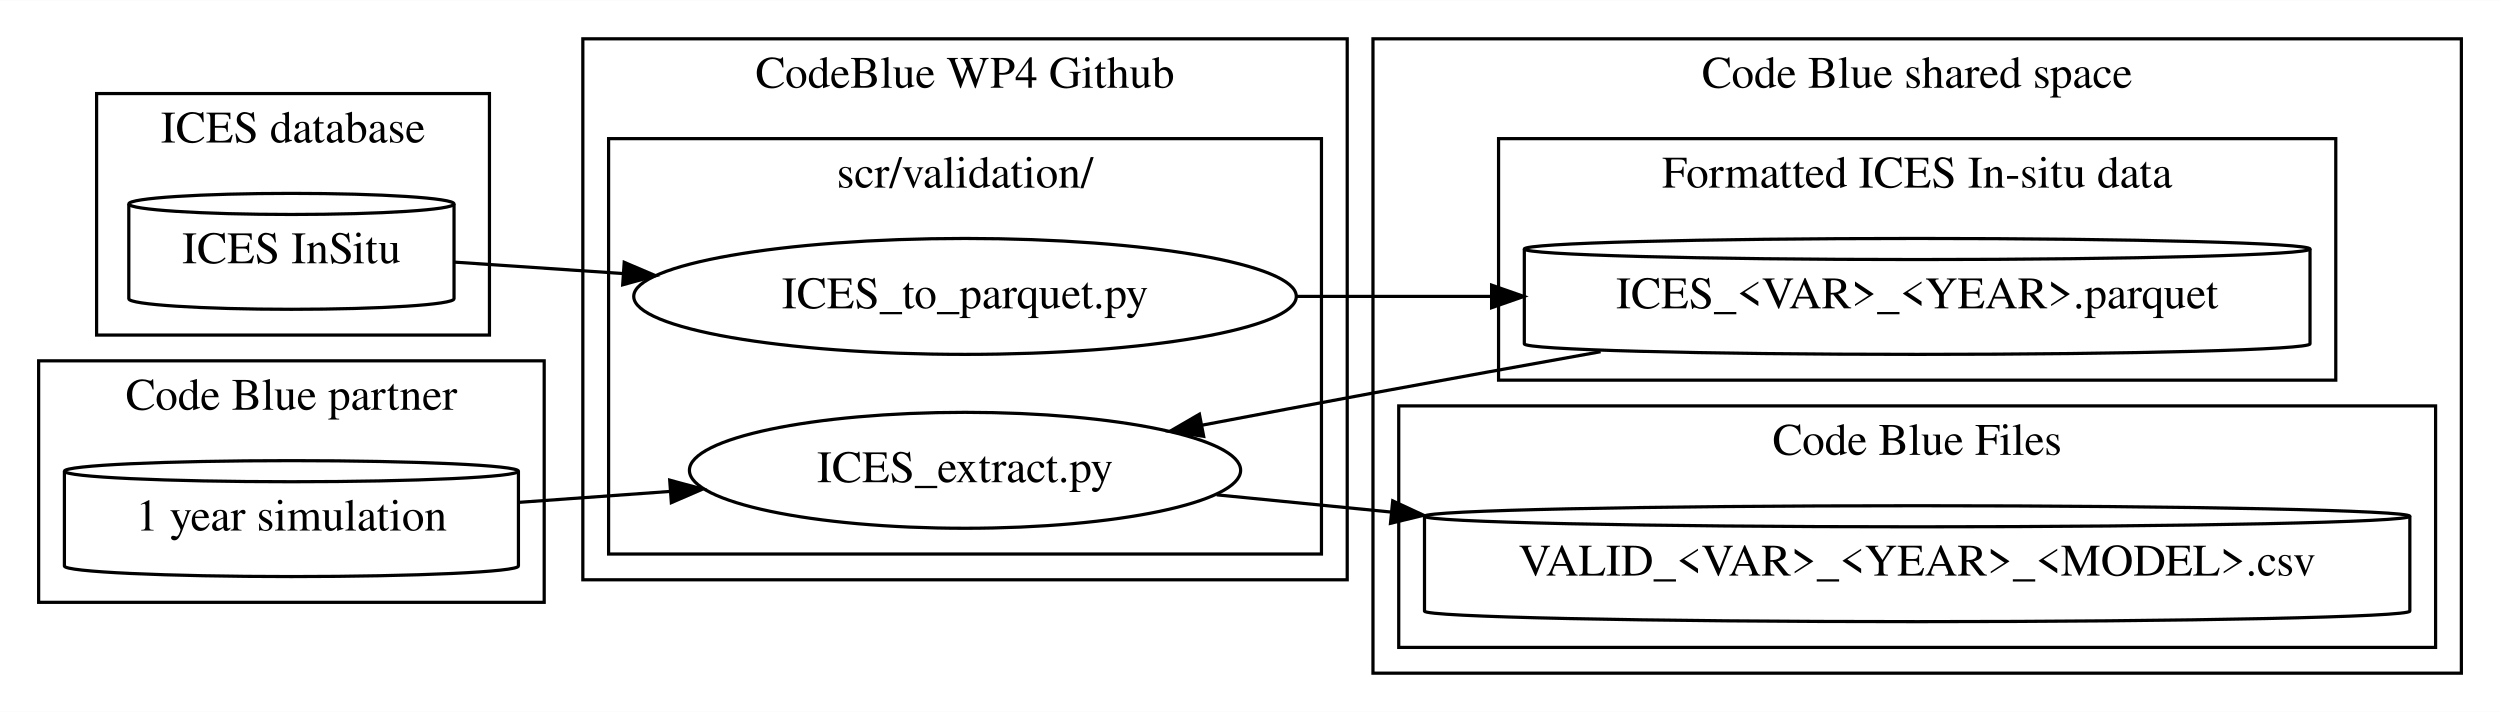
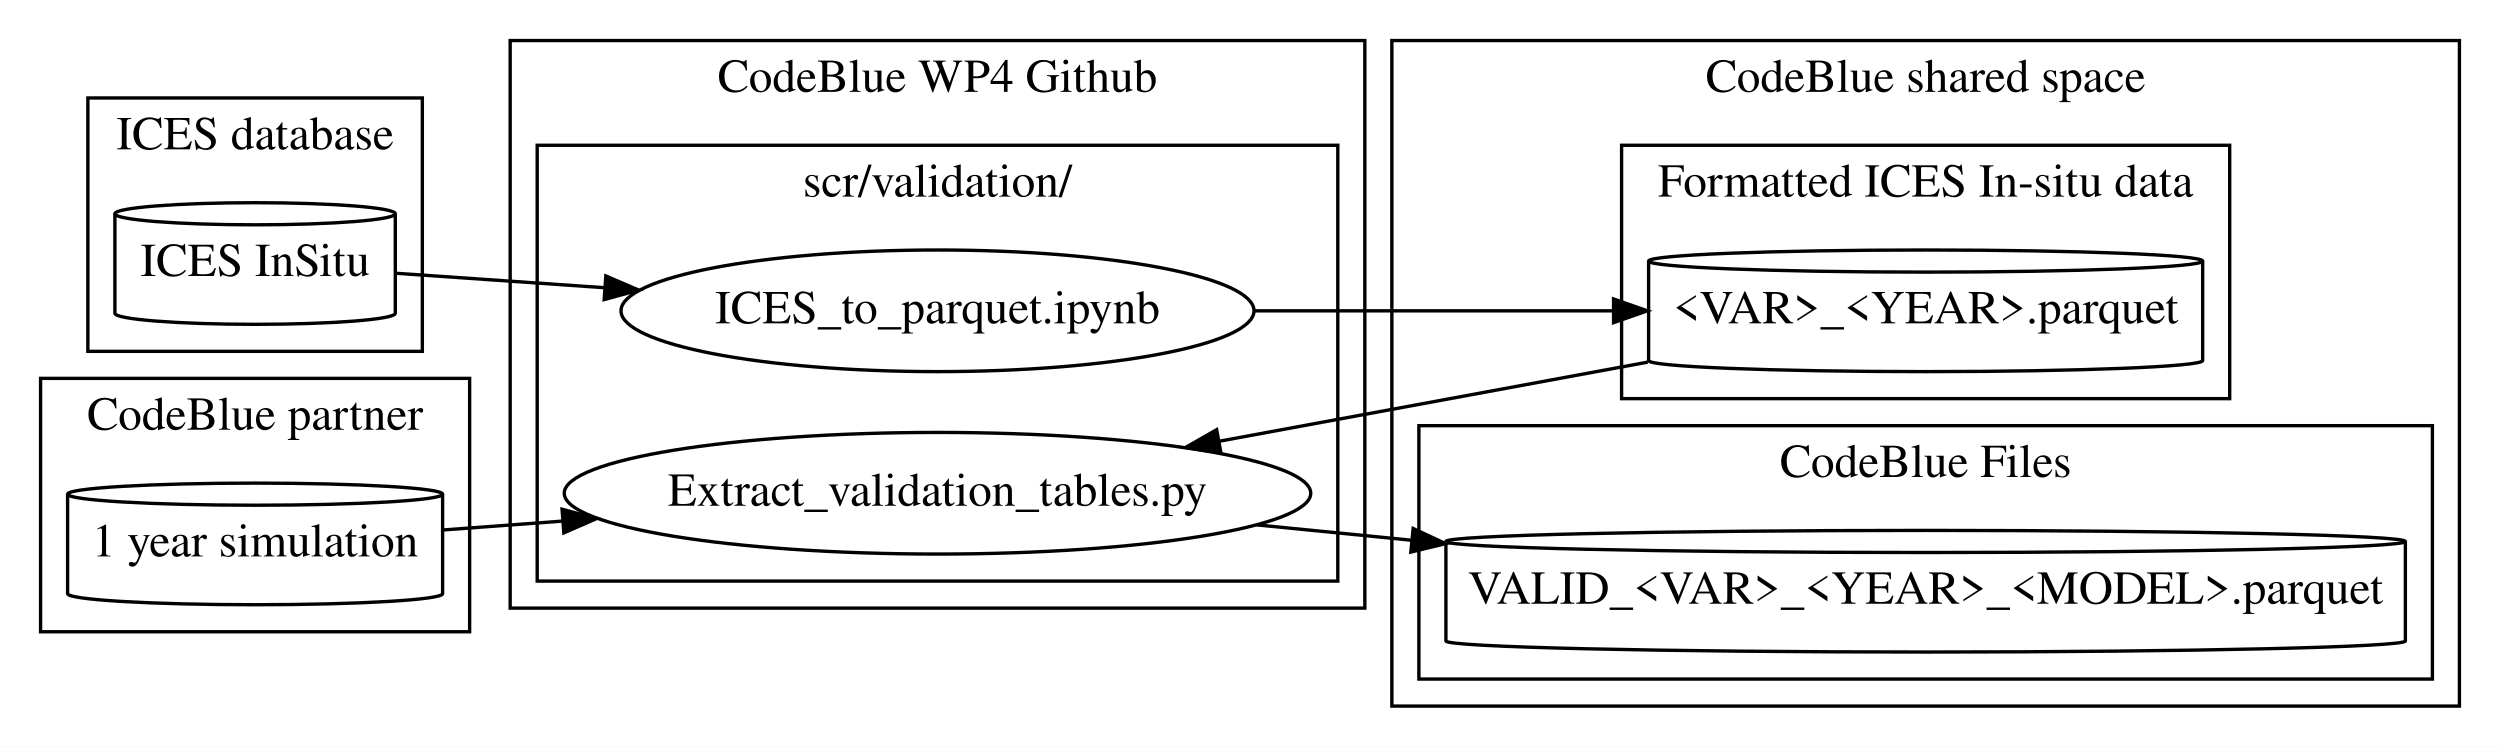
- <svg xmlns="http://www.w3.org/2000/svg" width="776pt" height="221pt" viewBox="0.00 0.00 776.38 221.00">
+ <svg xmlns="http://www.w3.org/2000/svg" width="740pt" height="221pt" viewBox="0.00 0.00 739.98 221.00">
  <g id="graph0" class="graph" transform="scale(1 1) rotate(0) translate(4 217)">
-     <polygon fill="white" stroke="transparent" points="-4,4 -4,-217 772.38,-217 772.38,4 -4,4" />
+     <polygon fill="#ffffff" stroke="transparent" points="-4,4 -4,-217 735.98,-217 735.98,4 -4,4" />
    <g id="clust1" class="cluster">
-       <polygon fill="none" stroke="black" points="26,-113 26,-188 148,-188 148,-113 26,-113" />
-       <text text-anchor="middle" x="87" y="-172.8" font-family="Times,serif" font-size="14.00">ICES database</text>
+       <polygon fill="none" stroke="#000000" points="22,-113 22,-188 121,-188 121,-113 22,-113" />
+       <text text-anchor="middle" x="71.5" y="-172.8" font-family="Times,serif" font-size="14.00" fill="#000000">ICES database</text>
    </g>
    <g id="clust2" class="cluster">
-       <polygon fill="none" stroke="black" points="177,-37 177,-205 414.38,-205 414.38,-37 177,-37" />
-       <text text-anchor="middle" x="295.69" y="-189.8" font-family="Times,serif" font-size="14.00">CodeBlue WP4 Github</text>
+       <polygon fill="none" stroke="#000000" points="147,-37 147,-205 399.98,-205 399.98,-37 147,-37" />
+       <text text-anchor="middle" x="273.49" y="-189.8" font-family="Times,serif" font-size="14.00" fill="#000000">CodeBlue WP4 Github</text>
    </g>
    <g id="clust3" class="cluster">
-       <polygon fill="none" stroke="black" points="185,-45 185,-174 406.38,-174 406.38,-45 185,-45" />
-       <text text-anchor="middle" x="295.69" y="-158.8" font-family="Times,serif" font-size="14.00">scr/validation/</text>
+       <polygon fill="none" stroke="#000000" points="155,-45 155,-174 391.98,-174 391.98,-45 155,-45" />
+       <text text-anchor="middle" x="273.49" y="-158.8" font-family="Times,serif" font-size="14.00" fill="#000000">scr/validation/</text>
    </g>
    <g id="clust4" class="cluster">
-       <polygon fill="none" stroke="black" points="422.38,-8 422.38,-205 760.38,-205 760.38,-8 422.38,-8" />
-       <text text-anchor="middle" x="591.38" y="-189.8" font-family="Times,serif" font-size="14.00">Code Blue shared space</text>
+       <polygon fill="none" stroke="#000000" points="407.98,-8 407.98,-205 723.98,-205 723.98,-8 407.98,-8" />
+       <text text-anchor="middle" x="565.98" y="-189.8" font-family="Times,serif" font-size="14.00" fill="#000000">CodeBlue shared space</text>
    </g>
    <g id="clust5" class="cluster">
-       <polygon fill="none" stroke="black" points="461.38,-99 461.38,-174 721.38,-174 721.38,-99 461.38,-99" />
-       <text text-anchor="middle" x="591.38" y="-158.8" font-family="Times,serif" font-size="14.00">Formatted ICES In-situ data</text>
+       <polygon fill="none" stroke="#000000" points="475.98,-99 475.98,-174 655.98,-174 655.98,-99 475.98,-99" />
+       <text text-anchor="middle" x="565.98" y="-158.8" font-family="Times,serif" font-size="14.00" fill="#000000">Formatted ICES In-situ data</text>
    </g>
    <g id="clust6" class="cluster">
-       <polygon fill="none" stroke="black" points="430.38,-16 430.38,-91 752.38,-91 752.38,-16 430.38,-16" />
-       <text text-anchor="middle" x="591.38" y="-75.8" font-family="Times,serif" font-size="14.00">Code Blue Files</text>
+       <polygon fill="none" stroke="#000000" points="415.98,-16 415.98,-91 715.98,-91 715.98,-16 415.98,-16" />
+       <text text-anchor="middle" x="565.98" y="-75.8" font-family="Times,serif" font-size="14.00" fill="#000000">CodeBlue Files</text>
    </g>
    <g id="clust7" class="cluster">
-       <polygon fill="none" stroke="black" points="8,-30 8,-105 165,-105 165,-30 8,-30" />
-       <text text-anchor="middle" x="86.5" y="-89.8" font-family="Times,serif" font-size="14.00">Code Blue partner</text>
+       <polygon fill="none" stroke="#000000" points="8,-30 8,-105 135,-105 135,-30 8,-30" />
+       <text text-anchor="middle" x="71.5" y="-89.8" font-family="Times,serif" font-size="14.00" fill="#000000">CodeBlue partner</text>
    </g>
    <g id="node1" class="node">
-       <path fill="none" stroke="black" d="M137,-153.73C137,-155.53 114.37,-157 86.5,-157 58.63,-157 36,-155.53 36,-153.73 36,-153.73 36,-124.27 36,-124.27 36,-122.47 58.63,-121 86.5,-121 114.37,-121 137,-122.47 137,-124.27 137,-124.27 137,-153.73 137,-153.73" />
-       <path fill="none" stroke="black" d="M137,-153.73C137,-151.92 114.37,-150.45 86.5,-150.45 58.63,-150.45 36,-151.92 36,-153.73" />
-       <text text-anchor="middle" x="86.5" y="-135.3" font-family="Times,serif" font-size="14.00">ICES InSitu</text>
+       <path fill="none" stroke="#000000" d="M113,-153.727C113,-155.533 94.399,-157 71.5,-157 48.601,-157 30,-155.533 30,-153.727 30,-153.727 30,-124.273 30,-124.273 30,-122.467 48.601,-121 71.5,-121 94.399,-121 113,-122.467 113,-124.273 113,-124.273 113,-153.727 113,-153.727" />
+       <path fill="none" stroke="#000000" d="M113,-153.727C113,-151.921 94.399,-150.454 71.5,-150.454 48.601,-150.454 30,-151.921 30,-153.727" />
+       <text text-anchor="middle" x="71.5" y="-135.3" font-family="Times,serif" font-size="14.00" fill="#000000">ICES InSitu</text>
    </g>
    <g id="node2" class="node">
-       <ellipse fill="none" stroke="black" cx="295.69" cy="-125" rx="102.88" ry="18" />
-       <text text-anchor="middle" x="295.69" y="-121.3" font-family="Times,serif" font-size="14.00">ICES_to_parquet.py</text>
+       <ellipse fill="none" stroke="#000000" cx="273.49" cy="-125" rx="93.683" ry="18" />
+       <text text-anchor="middle" x="273.49" y="-121.3" font-family="Times,serif" font-size="14.00" fill="#000000">ICES_to_parquet.ipynb</text>
    </g>
    <g id="edge1" class="edge">
-       <path fill="none" stroke="black" d="M137.13,-135.65C152.99,-134.58 171.19,-133.35 189.45,-132.11" />
-       <polygon fill="black" stroke="black" points="189.85,-135.59 199.6,-131.43 189.38,-128.61 189.85,-135.59" />
+       <path fill="none" stroke="#000000" d="M113.353,-136.099C131.309,-134.855 153.116,-133.343 174.783,-131.841" />
+       <polygon fill="#000000" stroke="#000000" points="175.316,-135.313 185.05,-131.13 174.832,-128.33 175.316,-135.313" />
    </g>
    <g id="node4" class="node">
-       <path fill="none" stroke="black" d="M713.38,-139.73C713.38,-141.53 658.7,-143 591.38,-143 524.06,-143 469.38,-141.53 469.38,-139.73 469.38,-139.73 469.38,-110.27 469.38,-110.27 469.38,-108.47 524.06,-107 591.38,-107 658.7,-107 713.38,-108.47 713.38,-110.27 713.38,-110.27 713.38,-139.73 713.38,-139.73" />
-       <path fill="none" stroke="black" d="M713.38,-139.73C713.38,-137.92 658.7,-136.45 591.38,-136.45 524.06,-136.45 469.38,-137.92 469.38,-139.73" />
-       <text text-anchor="middle" x="591.38" y="-121.3" font-family="Times,serif" font-size="14.00">ICES_&lt;VAR&gt;_&lt;YEAR&gt;.parquet</text>
+       <path fill="none" stroke="#000000" d="M647.98,-139.727C647.98,-141.533 611.227,-143 565.98,-143 520.734,-143 483.98,-141.533 483.98,-139.727 483.98,-139.727 483.98,-110.273 483.98,-110.273 483.98,-108.467 520.734,-107 565.98,-107 611.227,-107 647.98,-108.467 647.98,-110.273 647.98,-110.273 647.98,-139.727 647.98,-139.727" />
+       <path fill="none" stroke="#000000" d="M647.98,-139.727C647.98,-137.921 611.227,-136.454 565.98,-136.454 520.734,-136.454 483.98,-137.921 483.98,-139.727" />
+       <text text-anchor="middle" x="565.98" y="-121.3" font-family="Times,serif" font-size="14.00" fill="#000000">&lt;VAR&gt;_&lt;YEAR&gt;.parquet</text>
    </g>
    <g id="edge2" class="edge">
-       <path fill="none" stroke="black" d="M398.59,-125C418.07,-125 438.73,-125 458.99,-125" />
-       <polygon fill="black" stroke="black" points="459.22,-128.5 469.22,-125 459.22,-121.5 459.22,-128.5" />
+       <path fill="none" stroke="#000000" d="M367.243,-125C401.163,-125 439.427,-125 473.258,-125" />
+       <polygon fill="#000000" stroke="#000000" points="473.605,-128.5 483.605,-125 473.605,-121.5 473.605,-128.5" />
    </g>
    <g id="node3" class="node">
-       <ellipse fill="none" stroke="black" cx="295.69" cy="-71" rx="85.59" ry="18" />
-       <text text-anchor="middle" x="295.69" y="-67.3" font-family="Times,serif" font-size="14.00">ICES_extract.py</text>
+       <ellipse fill="none" stroke="#000000" cx="273.49" cy="-71" rx="110.48" ry="18" />
+       <text text-anchor="middle" x="273.49" y="-67.3" font-family="Times,serif" font-size="14.00" fill="#000000">Extract_validation_tables.py</text>
    </g>
    <g id="node5" class="node">
-       <path fill="none" stroke="black" d="M744.38,-56.73C744.38,-58.53 675.8,-60 591.38,-60 506.96,-60 438.38,-58.53 438.38,-56.73 438.38,-56.73 438.38,-27.27 438.38,-27.27 438.38,-25.47 506.96,-24 591.38,-24 675.8,-24 744.38,-25.47 744.38,-27.27 744.38,-27.27 744.38,-56.73 744.38,-56.73" />
-       <path fill="none" stroke="black" d="M744.38,-56.73C744.38,-54.92 675.8,-53.45 591.38,-53.45 506.96,-53.45 438.38,-54.92 438.38,-56.73" />
-       <text text-anchor="middle" x="591.38" y="-38.3" font-family="Times,serif" font-size="14.00">VALID_&lt;VAR&gt;_&lt;YEAR&gt;_&lt;MODEL&gt;.csv</text>
+       <path fill="none" stroke="#000000" d="M707.98,-56.727C707.98,-58.533 644.334,-60 565.98,-60 487.627,-60 423.98,-58.533 423.98,-56.727 423.98,-56.727 423.98,-27.273 423.98,-27.273 423.98,-25.467 487.627,-24 565.98,-24 644.334,-24 707.98,-25.467 707.98,-27.273 707.98,-27.273 707.98,-56.727 707.98,-56.727" />
+       <path fill="none" stroke="#000000" d="M707.98,-56.727C707.98,-54.921 644.334,-53.455 565.98,-53.455 487.627,-53.455 423.98,-54.921 423.98,-56.727" />
+       <text text-anchor="middle" x="565.98" y="-38.3" font-family="Times,serif" font-size="14.00" fill="#000000">VALID_&lt;VAR&gt;_&lt;YEAR&gt;_&lt;MODEL&gt;.parquet</text>
    </g>
    <g id="edge5" class="edge">
-       <path fill="none" stroke="black" d="M373.85,-63.38C390.71,-61.72 409.16,-59.89 427.95,-58.04" />
-       <polygon fill="black" stroke="black" points="428.51,-61.5 438.11,-57.04 427.82,-54.54 428.51,-61.5" />
+       <path fill="none" stroke="#000000" d="M368.05,-61.625C382.699,-60.172 398.143,-58.641 413.678,-57.1" />
+       <polygon fill="#000000" stroke="#000000" points="414.287,-60.557 423.893,-56.088 413.596,-53.592 414.287,-60.557" />
    </g>
    <g id="edge3" class="edge">
-       <path fill="none" stroke="black" d="M493.07,-107.83C469.89,-103.68 445.25,-99.23 422.38,-95 405.22,-91.83 386.75,-88.34 369.39,-85.03" />
-       <polygon fill="black" stroke="black" points="369.8,-81.55 359.32,-83.11 368.48,-88.42 369.8,-81.55" />
+       <path fill="none" stroke="#000000" d="M483.744,-109.817C444.104,-102.499 396.648,-93.738 356.861,-86.392" />
+       <polygon fill="#000000" stroke="#000000" points="357.39,-82.931 346.92,-84.557 356.119,-89.814 357.39,-82.931" />
    </g>
    <g id="node6" class="node">
-       <path fill="none" stroke="black" d="M157,-70.73C157,-72.53 125.4,-74 86.5,-74 47.6,-74 16,-72.53 16,-70.73 16,-70.73 16,-41.27 16,-41.27 16,-39.47 47.6,-38 86.5,-38 125.4,-38 157,-39.47 157,-41.27 157,-41.27 157,-70.73 157,-70.73" />
-       <path fill="none" stroke="black" d="M157,-70.73C157,-68.92 125.4,-67.45 86.5,-67.45 47.6,-67.45 16,-68.92 16,-70.73" />
-       <text text-anchor="middle" x="86.5" y="-52.3" font-family="Times,serif" font-size="14.00">1 year simulation</text>
+       <path fill="none" stroke="#000000" d="M127,-70.727C127,-72.533 102.124,-74 71.5,-74 40.876,-74 16,-72.533 16,-70.727 16,-70.727 16,-41.273 16,-41.273 16,-39.467 40.876,-38 71.5,-38 102.124,-38 127,-39.467 127,-41.273 127,-41.273 127,-70.727 127,-70.727" />
+       <path fill="none" stroke="#000000" d="M127,-70.727C127,-68.921 102.124,-67.454 71.5,-67.454 40.876,-67.454 16,-68.921 16,-70.727" />
+       <text text-anchor="middle" x="71.5" y="-52.3" font-family="Times,serif" font-size="14.00" fill="#000000">1 year simulation</text>
    </g>
    <g id="edge4" class="edge">
-       <path fill="none" stroke="black" d="M157.07,-61.04C172.11,-62.13 188.23,-63.29 203.95,-64.43" />
-       <polygon fill="black" stroke="black" points="203.98,-67.94 214.21,-65.17 204.49,-60.96 203.98,-67.94" />
+       <path fill="none" stroke="#000000" d="M127.229,-60.139C138.268,-60.958 150.216,-61.846 162.362,-62.748" />
+       <polygon fill="#000000" stroke="#000000" points="162.364,-66.257 172.596,-63.508 162.882,-59.276 162.364,-66.257" />
    </g>
  </g>
</svg>
